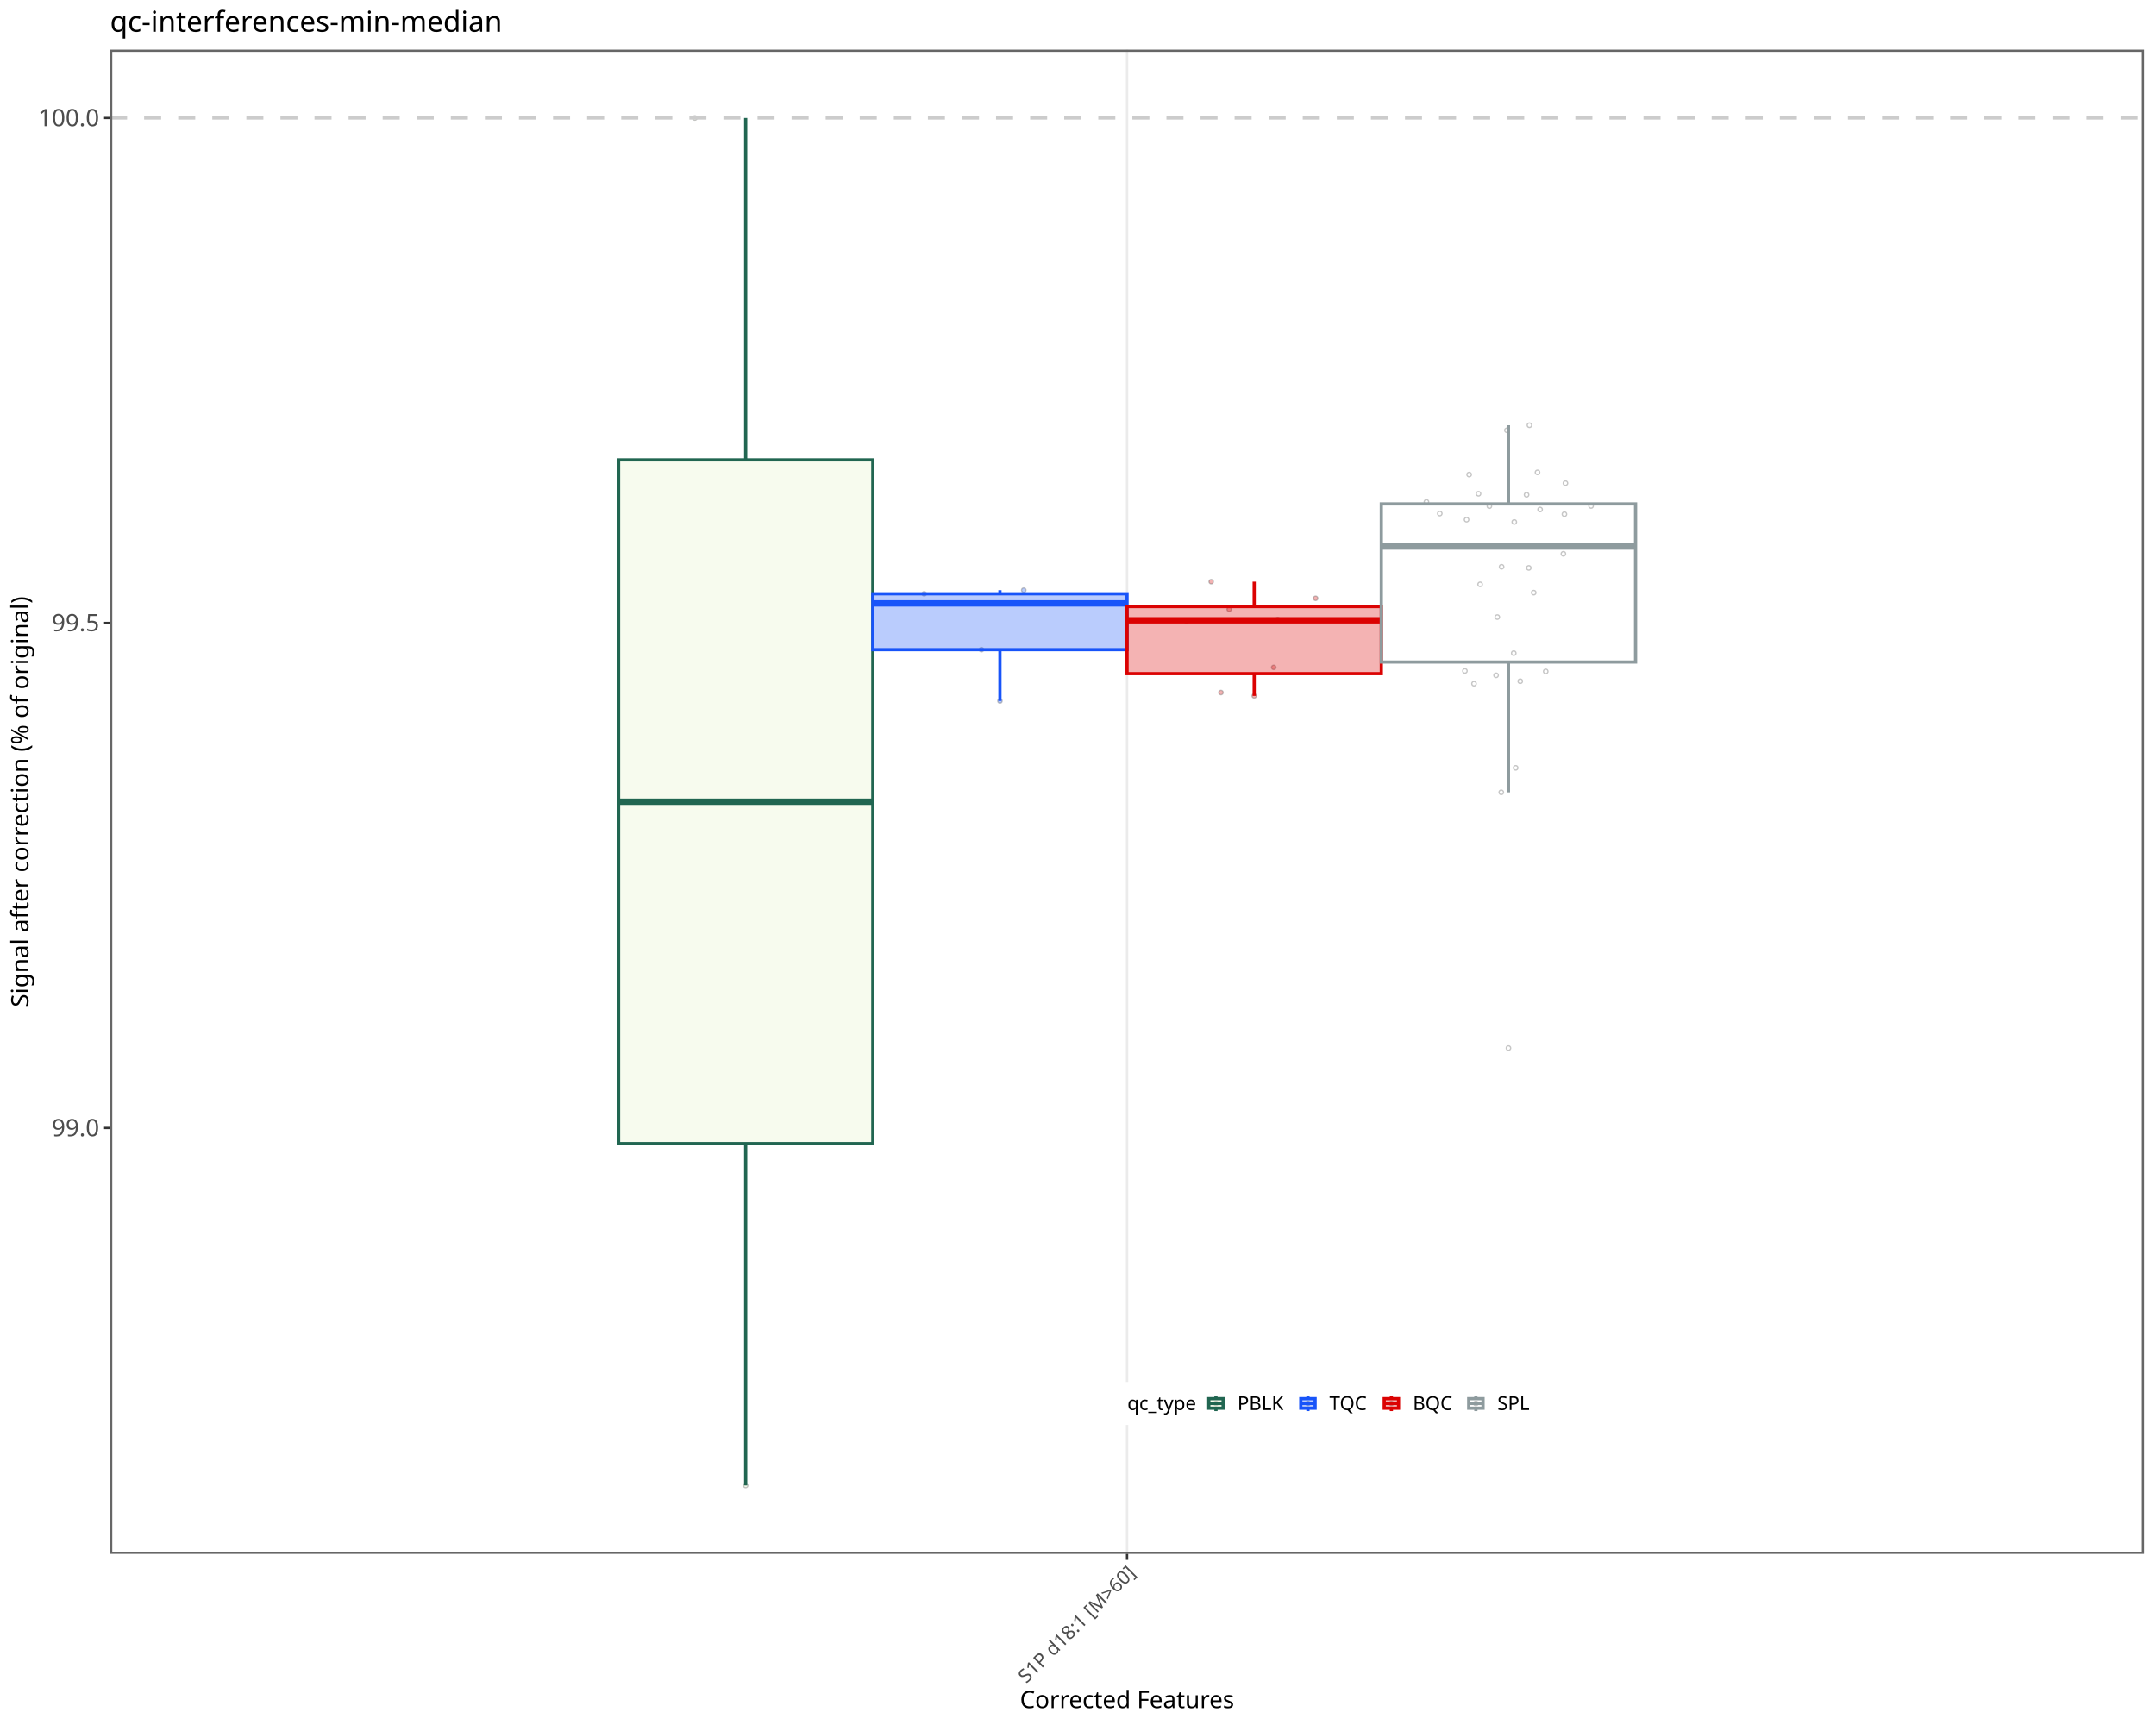
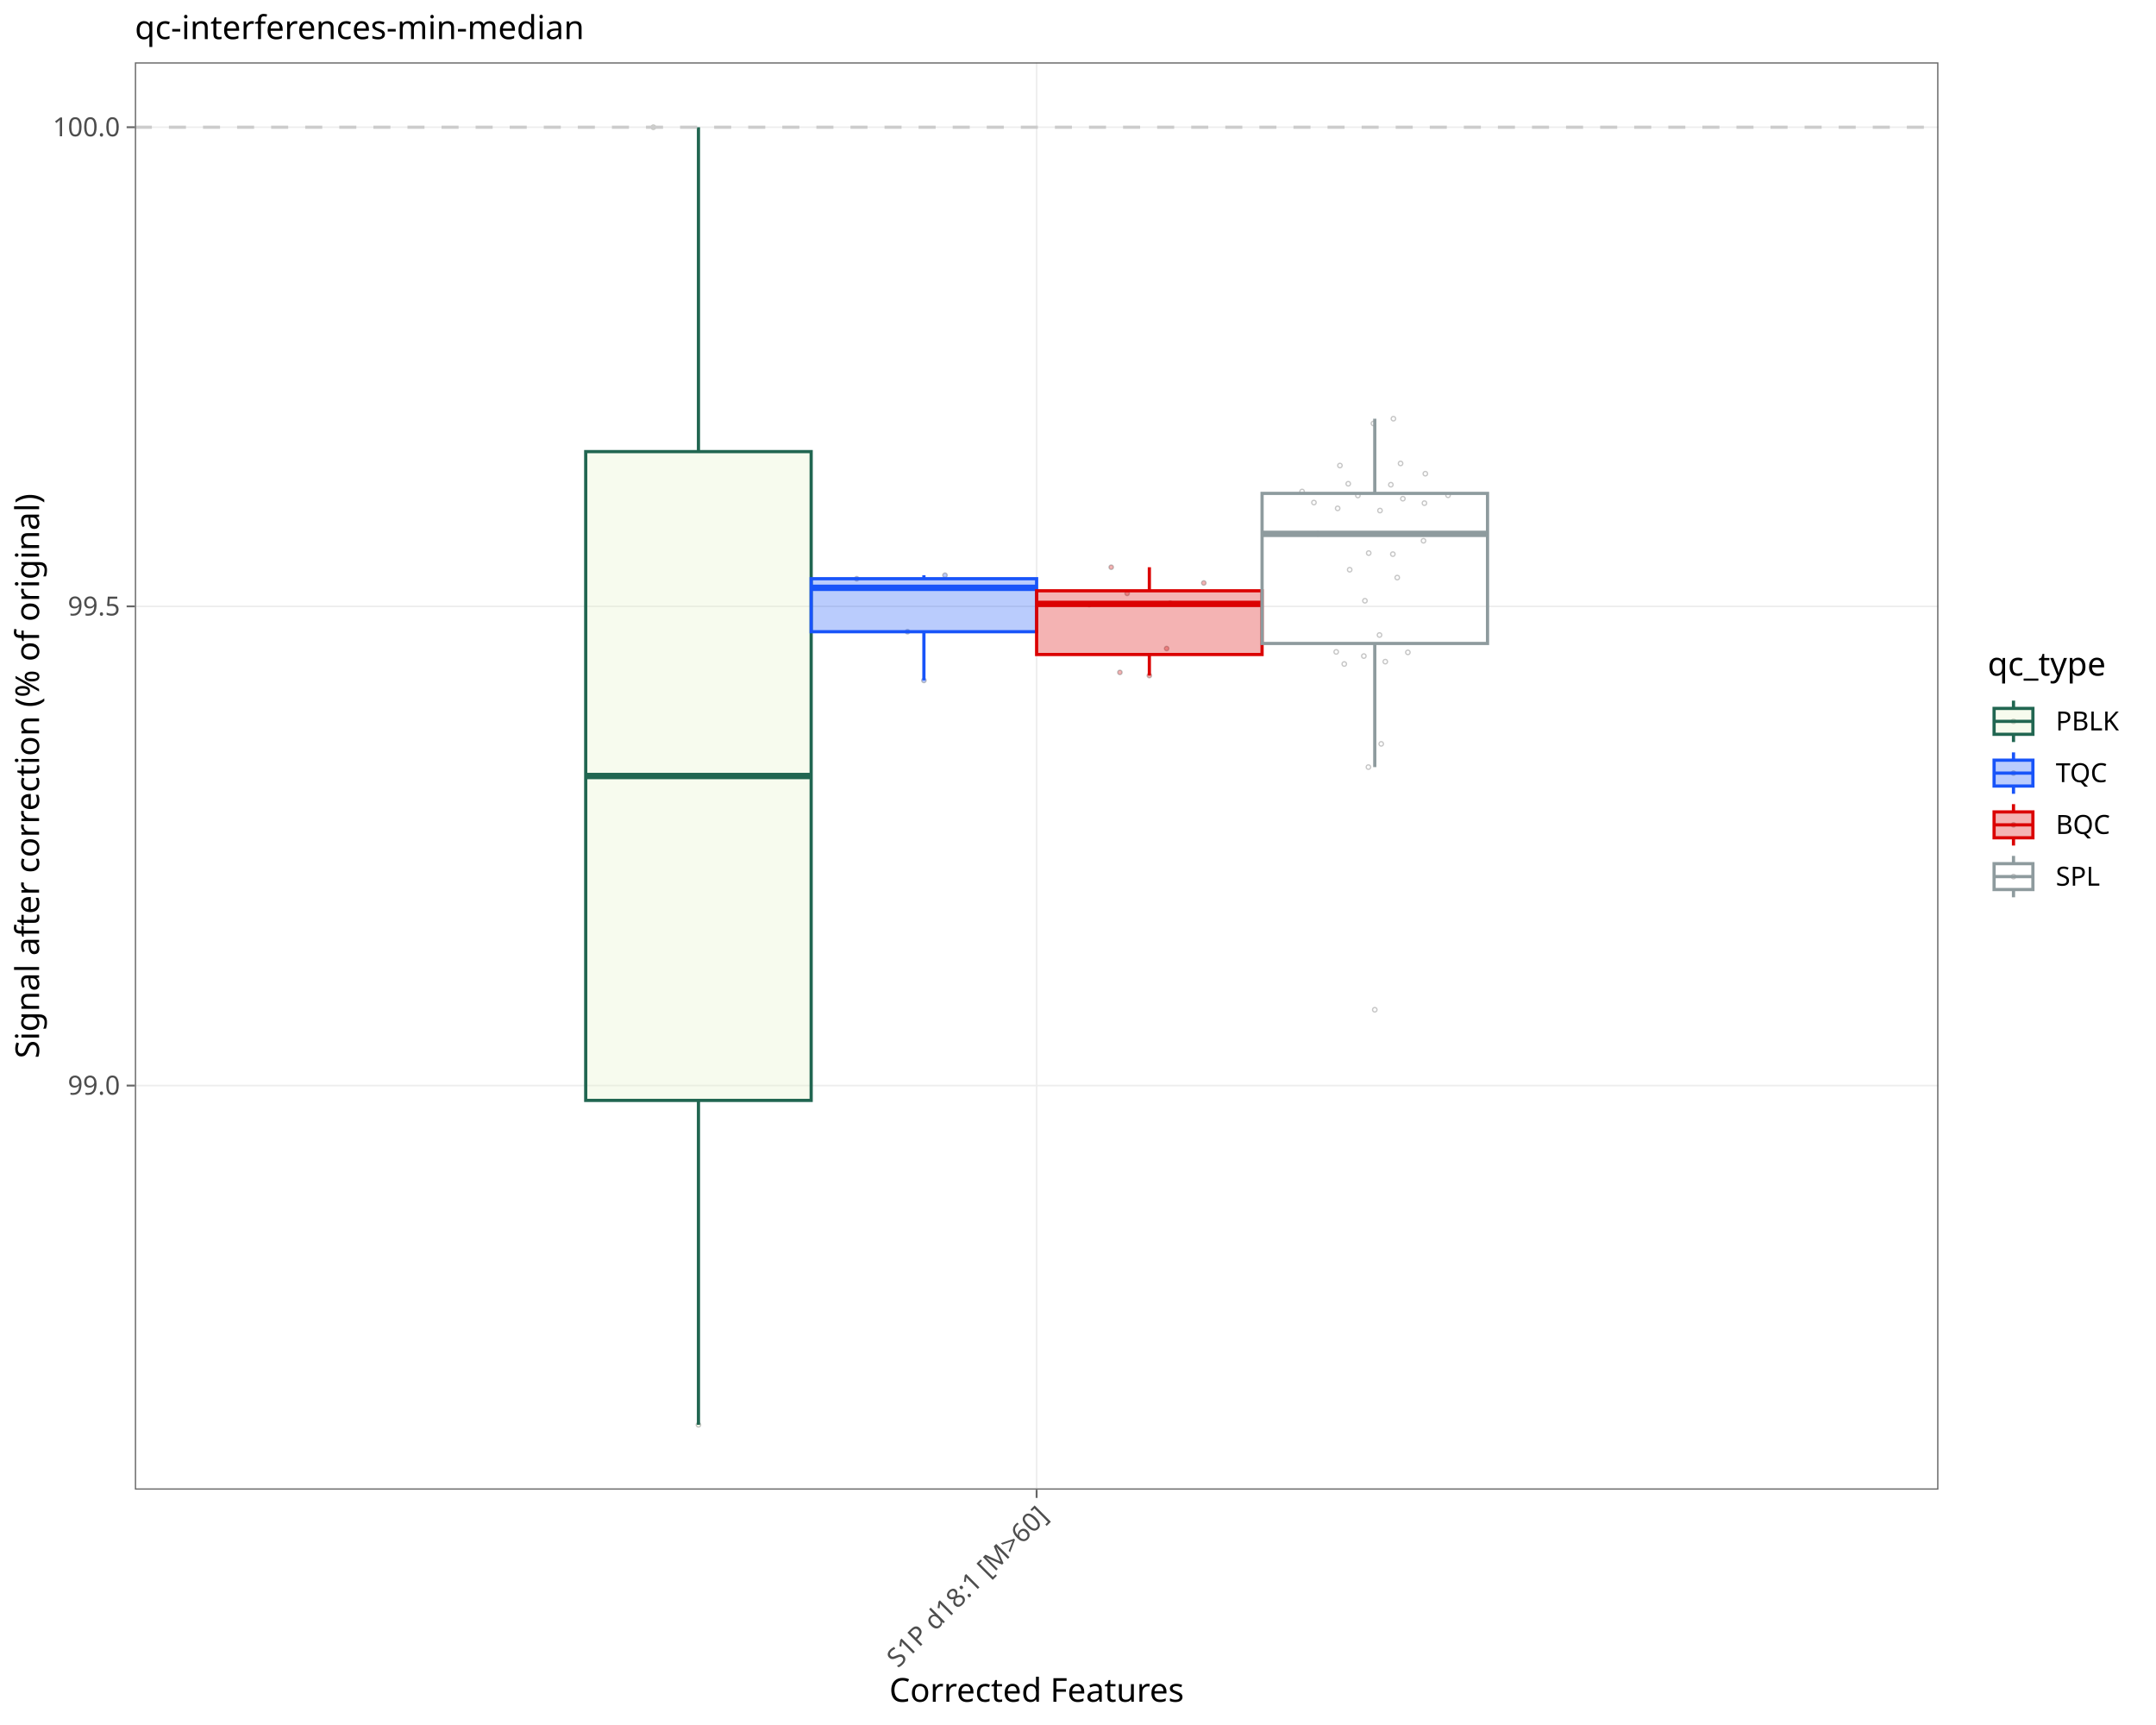
<svg xmlns="http://www.w3.org/2000/svg" class="svglite" data-engine-version="2.0" width="720.00pt" height="576.00pt" viewBox="0 0 720.00 576.00">
  <defs>
    <style type="text/css">
    .svglite line, .svglite polyline, .svglite polygon, .svglite path, .svglite rect, .svglite circle {
      fill: none;
      stroke: #000000;
      stroke-linecap: round;
      stroke-linejoin: round;
      stroke-miterlimit: 10.00;
    }
  </style>
  </defs>
  <rect width="100%" height="100%" style="stroke: none; fill: #FFFFFF;" />
  <defs>
    <clipPath id="cpMC4wMHw3MjAuMDB8MC4wMHw1NzYuMDA=">
      <rect x="0.00" y="0.00" width="720.00" height="576.00" />
    </clipPath>
  </defs>
  <g clip-path="url(#cpMC4wMHw3MjAuMDB8MC4wMHw1NzYuMDA=)">
-     <rect x="0.00" y="0.00" width="720.00" height="576.00" style="stroke-width: 0.78; stroke: #FFFFFF; fill: #FFFFFF;" />
+     <rect x="0.00" y="0.00" width="720.00" height="576.00" style="stroke-width: 1.07; stroke: #FFFFFF; fill: #FFFFFF;" />
  </g>
  <defs>
-     <clipPath id="cpMzYuNzV8NzE2LjAxfDE2LjU3fDUxOC44Ng==">
-       <rect x="36.75" y="16.57" width="679.26" height="502.29" />
+     <clipPath id="cpNDUuMDN8NjQ3LjMzfDIwLjgxfDQ5Ny40Mw==">
+       <rect x="45.03" y="20.81" width="602.31" height="476.61" />
    </clipPath>
  </defs>
-   <g clip-path="url(#cpMzYuNzV8NzE2LjAxfDE2LjU3fDUxOC44Ng==)">
-     <rect x="36.75" y="16.57" width="679.26" height="502.29" style="stroke-width: 0.78; stroke: none; fill: #FFFFFF;" />
-     <polyline points="376.38,518.86 376.38,16.57 " style="stroke-width: 0.78; stroke: #EBEBEB; stroke-linecap: butt;" />
-     <circle cx="249.02" cy="496.02" r="0.75" style="stroke-width: 0.43; stroke: #404040; stroke-opacity: 0.30; fill: #E4F2C4; fill-opacity: 0.30;" />
-     <circle cx="232.04" cy="39.40" r="0.75" style="stroke-width: 0.43; stroke: #404040; stroke-opacity: 0.30; fill: #E4F2C4; fill-opacity: 0.30;" />
-     <circle cx="327.76" cy="216.94" r="0.75" style="stroke-width: 0.43; stroke: #404040; stroke-opacity: 0.30; fill: #1854F9; fill-opacity: 0.30;" />
-     <circle cx="308.63" cy="198.28" r="0.75" style="stroke-width: 0.43; stroke: #404040; stroke-opacity: 0.30; fill: #1854F9; fill-opacity: 0.30;" />
-     <circle cx="348.70" cy="201.49" r="0.75" style="stroke-width: 0.43; stroke: #404040; stroke-opacity: 0.30; fill: #1854F9; fill-opacity: 0.30;" />
-     <circle cx="341.88" cy="197.06" r="0.75" style="stroke-width: 0.43; stroke: #404040; stroke-opacity: 0.30; fill: #1854F9; fill-opacity: 0.30;" />
-     <circle cx="333.93" cy="234.07" r="0.75" style="stroke-width: 0.43; stroke: #404040; stroke-opacity: 0.30; fill: #1854F9; fill-opacity: 0.30;" />
-     <circle cx="396.22" cy="207.39" r="0.75" style="stroke-width: 0.43; stroke: #404040; stroke-opacity: 0.30; fill: #DB0202; fill-opacity: 0.30;" />
-     <circle cx="410.48" cy="203.45" r="0.75" style="stroke-width: 0.43; stroke: #404040; stroke-opacity: 0.30; fill: #DB0202; fill-opacity: 0.30;" />
-     <circle cx="439.35" cy="199.78" r="0.75" style="stroke-width: 0.43; stroke: #404040; stroke-opacity: 0.30; fill: #DB0202; fill-opacity: 0.30;" />
-     <circle cx="425.35" cy="222.85" r="0.75" style="stroke-width: 0.43; stroke: #404040; stroke-opacity: 0.30; fill: #DB0202; fill-opacity: 0.30;" />
-     <circle cx="404.48" cy="194.23" r="0.75" style="stroke-width: 0.43; stroke: #404040; stroke-opacity: 0.30; fill: #DB0202; fill-opacity: 0.30;" />
-     <circle cx="426.69" cy="206.88" r="0.75" style="stroke-width: 0.43; stroke: #404040; stroke-opacity: 0.30; fill: #DB0202; fill-opacity: 0.30;" />
-     <circle cx="407.74" cy="231.25" r="0.75" style="stroke-width: 0.43; stroke: #404040; stroke-opacity: 0.30; fill: #DB0202; fill-opacity: 0.30;" />
-     <circle cx="418.84" cy="232.38" r="0.75" style="stroke-width: 0.43; stroke: #404040; stroke-opacity: 0.30; fill: #DB0202; fill-opacity: 0.30;" />
-     <circle cx="516.20" cy="224.20" r="0.75" style="stroke-width: 0.43; stroke: #404040; stroke-opacity: 0.30;" />
-     <circle cx="522.44" cy="171.69" r="0.75" style="stroke-width: 0.43; stroke: #404040; stroke-opacity: 0.30;" />
-     <circle cx="489.21" cy="224.04" r="0.75" style="stroke-width: 0.43; stroke: #404040; stroke-opacity: 0.30;" />
-     <circle cx="501.35" cy="264.57" r="0.75" style="stroke-width: 0.43; stroke: #404040; stroke-opacity: 0.30;" />
-     <circle cx="510.76" cy="141.98" r="0.75" style="stroke-width: 0.43; stroke: #404040; stroke-opacity: 0.30;" />
-     <circle cx="503.23" cy="143.66" r="0.75" style="stroke-width: 0.43; stroke: #404040; stroke-opacity: 0.30;" />
-     <circle cx="505.52" cy="218.10" r="0.75" style="stroke-width: 0.43; stroke: #404040; stroke-opacity: 0.30;" />
-     <circle cx="494.29" cy="195.12" r="0.75" style="stroke-width: 0.43; stroke: #404040; stroke-opacity: 0.30;" />
-     <circle cx="509.80" cy="165.21" r="0.75" style="stroke-width: 0.43; stroke: #404040; stroke-opacity: 0.30;" />
-     <circle cx="476.36" cy="167.58" r="0.75" style="stroke-width: 0.43; stroke: #404040; stroke-opacity: 0.30;" />
-     <circle cx="503.75" cy="349.97" r="0.75" style="stroke-width: 0.43; stroke: #404040; stroke-opacity: 0.30;" />
-     <circle cx="505.70" cy="174.30" r="0.75" style="stroke-width: 0.43; stroke: #404040; stroke-opacity: 0.30;" />
-     <circle cx="493.75" cy="164.87" r="0.75" style="stroke-width: 0.43; stroke: #404040; stroke-opacity: 0.30;" />
-     <circle cx="500.03" cy="206.05" r="0.75" style="stroke-width: 0.43; stroke: #404040; stroke-opacity: 0.30;" />
-     <circle cx="492.25" cy="228.30" r="0.75" style="stroke-width: 0.43; stroke: #404040; stroke-opacity: 0.30;" />
-     <circle cx="512.19" cy="197.89" r="0.75" style="stroke-width: 0.43; stroke: #404040; stroke-opacity: 0.30;" />
-     <circle cx="507.69" cy="227.47" r="0.75" style="stroke-width: 0.43; stroke: #404040; stroke-opacity: 0.30;" />
-     <circle cx="490.62" cy="158.46" r="0.75" style="stroke-width: 0.43; stroke: #404040; stroke-opacity: 0.30;" />
-     <circle cx="531.34" cy="168.94" r="0.75" style="stroke-width: 0.43; stroke: #404040; stroke-opacity: 0.30;" />
-     <circle cx="482.28" cy="182.49" r="0.75" style="stroke-width: 0.43; stroke: #404040; stroke-opacity: 0.30;" />
-     <circle cx="501.46" cy="189.26" r="0.75" style="stroke-width: 0.43; stroke: #404040; stroke-opacity: 0.30;" />
-     <circle cx="489.76" cy="173.53" r="0.75" style="stroke-width: 0.43; stroke: #404040; stroke-opacity: 0.30;" />
-     <circle cx="522.09" cy="184.93" r="0.75" style="stroke-width: 0.43; stroke: #404040; stroke-opacity: 0.30;" />
-     <circle cx="522.78" cy="161.33" r="0.75" style="stroke-width: 0.43; stroke: #404040; stroke-opacity: 0.30;" />
-     <circle cx="506.16" cy="256.40" r="0.75" style="stroke-width: 0.43; stroke: #404040; stroke-opacity: 0.30;" />
-     <circle cx="514.32" cy="170.13" r="0.75" style="stroke-width: 0.43; stroke: #404040; stroke-opacity: 0.30;" />
-     <circle cx="510.54" cy="189.63" r="0.75" style="stroke-width: 0.43; stroke: #404040; stroke-opacity: 0.30;" />
-     <circle cx="499.62" cy="225.50" r="0.75" style="stroke-width: 0.43; stroke: #404040; stroke-opacity: 0.30;" />
-     <circle cx="497.38" cy="169.00" r="0.75" style="stroke-width: 0.43; stroke: #404040; stroke-opacity: 0.30;" />
-     <circle cx="513.45" cy="157.72" r="0.75" style="stroke-width: 0.43; stroke: #404040; stroke-opacity: 0.30;" />
-     <circle cx="480.82" cy="171.48" r="0.75" style="stroke-width: 0.43; stroke: #404040; stroke-opacity: 0.30;" />
-     <line x1="249.02" y1="153.56" x2="249.02" y2="39.40" style="stroke-width: 1.07; stroke: #216651; stroke-linecap: butt;" />
-     <line x1="249.02" y1="381.87" x2="249.02" y2="496.02" style="stroke-width: 1.07; stroke: #216651; stroke-linecap: butt;" />
-     <polygon points="206.57,153.56 206.57,381.87 291.48,381.87 291.48,153.56 206.57,153.56 " style="stroke-width: 1.07; stroke: #216651; stroke-linecap: butt; stroke-linejoin: miter; fill: #E4F2C4; fill-opacity: 0.30;" />
-     <line x1="206.57" y1="267.71" x2="291.48" y2="267.71" style="stroke-width: 2.13; stroke: #216651; stroke-linecap: butt; stroke-linejoin: miter;" />
-     <line x1="333.93" y1="198.28" x2="333.93" y2="197.06" style="stroke-width: 1.07; stroke: #1854F9; stroke-linecap: butt;" />
-     <line x1="333.93" y1="216.94" x2="333.93" y2="234.07" style="stroke-width: 1.07; stroke: #1854F9; stroke-linecap: butt;" />
-     <polygon points="291.48,198.28 291.48,216.94 376.38,216.94 376.38,198.28 291.48,198.28 " style="stroke-width: 1.07; stroke: #1854F9; stroke-linecap: butt; stroke-linejoin: miter; fill: #1854F9; fill-opacity: 0.30;" />
-     <line x1="291.48" y1="201.49" x2="376.38" y2="201.49" style="stroke-width: 2.13; stroke: #1854F9; stroke-linecap: butt; stroke-linejoin: miter;" />
-     <line x1="418.84" y1="202.54" x2="418.84" y2="194.23" style="stroke-width: 1.07; stroke: #DB0202; stroke-linecap: butt;" />
-     <line x1="418.84" y1="224.95" x2="418.84" y2="232.38" style="stroke-width: 1.07; stroke: #DB0202; stroke-linecap: butt;" />
-     <polygon points="376.38,202.54 376.38,224.95 461.29,224.95 461.29,202.54 376.38,202.54 " style="stroke-width: 1.07; stroke: #DB0202; stroke-linecap: butt; stroke-linejoin: miter; fill: #DB0202; fill-opacity: 0.30;" />
-     <line x1="376.38" y1="207.13" x2="461.29" y2="207.13" style="stroke-width: 2.13; stroke: #DB0202; stroke-linecap: butt; stroke-linejoin: miter;" />
-     <line x1="503.75" y1="168.26" x2="503.75" y2="141.98" style="stroke-width: 1.07; stroke: #8E9B9E; stroke-linecap: butt;" />
-     <line x1="503.75" y1="221.07" x2="503.75" y2="264.57" style="stroke-width: 1.07; stroke: #8E9B9E; stroke-linecap: butt;" />
-     <polygon points="461.29,168.26 461.29,221.07 546.20,221.07 546.20,168.26 461.29,168.26 " style="stroke-width: 1.07; stroke: #8E9B9E; stroke-linecap: butt; stroke-linejoin: miter; fill: none;" />
-     <line x1="461.29" y1="182.49" x2="546.20" y2="182.49" style="stroke-width: 2.13; stroke: #8E9B9E; stroke-linecap: butt; stroke-linejoin: miter;" />
-     <line x1="36.75" y1="39.40" x2="716.01" y2="39.40" style="stroke-width: 1.07; stroke: #CCCCCC; stroke-dasharray: 5.69,5.69; stroke-linecap: butt;" />
-     <rect x="36.75" y="16.57" width="679.26" height="502.29" style="stroke-width: 1.49; stroke: #666666;" />
+   <g clip-path="url(#cpNDUuMDN8NjQ3LjMzfDIwLjgxfDQ5Ny40Mw==)">
+     <rect x="45.03" y="20.81" width="602.31" height="476.61" style="stroke-width: 1.07; stroke: none; fill: #FFFFFF;" />
+     <polyline points="45.03,362.48 647.33,362.48 " style="stroke-width: 0.53; stroke: #EDEDED; stroke-linecap: butt;" />
+     <polyline points="45.03,202.48 647.33,202.48 " style="stroke-width: 0.53; stroke: #EDEDED; stroke-linecap: butt;" />
+     <polyline points="45.03,42.48 647.33,42.48 " style="stroke-width: 0.53; stroke: #EDEDED; stroke-linecap: butt;" />
+     <polyline points="346.18,497.43 346.18,20.81 " style="stroke-width: 0.53; stroke: #EDEDED; stroke-linecap: butt;" />
+     <circle cx="233.25" cy="475.76" r="0.75" style="stroke-width: 0.43; stroke: #404040; stroke-opacity: 0.30; fill: #E4F2C4; fill-opacity: 0.30;" />
+     <circle cx="218.19" cy="42.48" r="0.75" style="stroke-width: 0.43; stroke: #404040; stroke-opacity: 0.30; fill: #E4F2C4; fill-opacity: 0.30;" />
+     <circle cx="303.06" cy="210.94" r="0.75" style="stroke-width: 0.43; stroke: #404040; stroke-opacity: 0.30; fill: #1854F9; fill-opacity: 0.30;" />
+     <circle cx="286.10" cy="193.24" r="0.75" style="stroke-width: 0.43; stroke: #404040; stroke-opacity: 0.30; fill: #1854F9; fill-opacity: 0.30;" />
+     <circle cx="321.64" cy="196.28" r="0.75" style="stroke-width: 0.43; stroke: #404040; stroke-opacity: 0.30; fill: #1854F9; fill-opacity: 0.30;" />
+     <circle cx="315.58" cy="192.07" r="0.75" style="stroke-width: 0.43; stroke: #404040; stroke-opacity: 0.30; fill: #1854F9; fill-opacity: 0.30;" />
+     <circle cx="308.54" cy="227.20" r="0.75" style="stroke-width: 0.43; stroke: #404040; stroke-opacity: 0.30; fill: #1854F9; fill-opacity: 0.30;" />
+     <circle cx="363.77" cy="201.88" r="0.75" style="stroke-width: 0.43; stroke: #404040; stroke-opacity: 0.30; fill: #DB0202; fill-opacity: 0.30;" />
+     <circle cx="376.41" cy="198.15" r="0.75" style="stroke-width: 0.43; stroke: #404040; stroke-opacity: 0.30; fill: #DB0202; fill-opacity: 0.30;" />
+     <circle cx="402.01" cy="194.66" r="0.75" style="stroke-width: 0.43; stroke: #404040; stroke-opacity: 0.30; fill: #DB0202; fill-opacity: 0.30;" />
+     <circle cx="389.60" cy="216.55" r="0.75" style="stroke-width: 0.43; stroke: #404040; stroke-opacity: 0.30; fill: #DB0202; fill-opacity: 0.30;" />
+     <circle cx="371.09" cy="189.40" r="0.75" style="stroke-width: 0.43; stroke: #404040; stroke-opacity: 0.30; fill: #DB0202; fill-opacity: 0.30;" />
+     <circle cx="390.79" cy="201.40" r="0.75" style="stroke-width: 0.43; stroke: #404040; stroke-opacity: 0.30; fill: #DB0202; fill-opacity: 0.30;" />
+     <circle cx="373.99" cy="224.52" r="0.75" style="stroke-width: 0.43; stroke: #404040; stroke-opacity: 0.30; fill: #DB0202; fill-opacity: 0.30;" />
+     <circle cx="383.83" cy="225.59" r="0.75" style="stroke-width: 0.43; stroke: #404040; stroke-opacity: 0.30; fill: #DB0202; fill-opacity: 0.30;" />
+     <circle cx="470.16" cy="217.83" r="0.75" style="stroke-width: 0.43; stroke: #404040; stroke-opacity: 0.30;" />
+     <circle cx="475.69" cy="168.01" r="0.75" style="stroke-width: 0.43; stroke: #404040; stroke-opacity: 0.30;" />
+     <circle cx="446.23" cy="217.68" r="0.75" style="stroke-width: 0.43; stroke: #404040; stroke-opacity: 0.30;" />
+     <circle cx="456.99" cy="256.14" r="0.75" style="stroke-width: 0.43; stroke: #404040; stroke-opacity: 0.30;" />
+     <circle cx="465.34" cy="139.81" r="0.75" style="stroke-width: 0.43; stroke: #404040; stroke-opacity: 0.30;" />
+     <circle cx="458.65" cy="141.40" r="0.75" style="stroke-width: 0.43; stroke: #404040; stroke-opacity: 0.30;" />
+     <circle cx="460.69" cy="212.04" r="0.75" style="stroke-width: 0.43; stroke: #404040; stroke-opacity: 0.30;" />
+     <circle cx="450.73" cy="190.24" r="0.75" style="stroke-width: 0.43; stroke: #404040; stroke-opacity: 0.30;" />
+     <circle cx="464.48" cy="161.85" r="0.75" style="stroke-width: 0.43; stroke: #404040; stroke-opacity: 0.30;" />
+     <circle cx="434.83" cy="164.11" r="0.75" style="stroke-width: 0.43; stroke: #404040; stroke-opacity: 0.30;" />
+     <circle cx="459.11" cy="337.17" r="0.75" style="stroke-width: 0.43; stroke: #404040; stroke-opacity: 0.30;" />
+     <circle cx="460.85" cy="170.48" r="0.75" style="stroke-width: 0.43; stroke: #404040; stroke-opacity: 0.30;" />
+     <circle cx="450.25" cy="161.53" r="0.75" style="stroke-width: 0.43; stroke: #404040; stroke-opacity: 0.30;" />
+     <circle cx="455.82" cy="200.60" r="0.75" style="stroke-width: 0.43; stroke: #404040; stroke-opacity: 0.30;" />
+     <circle cx="448.92" cy="221.72" r="0.75" style="stroke-width: 0.43; stroke: #404040; stroke-opacity: 0.30;" />
+     <circle cx="466.61" cy="192.86" r="0.75" style="stroke-width: 0.43; stroke: #404040; stroke-opacity: 0.30;" />
+     <circle cx="462.62" cy="220.93" r="0.75" style="stroke-width: 0.43; stroke: #404040; stroke-opacity: 0.30;" />
+     <circle cx="447.47" cy="155.45" r="0.75" style="stroke-width: 0.43; stroke: #404040; stroke-opacity: 0.30;" />
+     <circle cx="483.58" cy="165.39" r="0.75" style="stroke-width: 0.43; stroke: #404040; stroke-opacity: 0.30;" />
+     <circle cx="440.08" cy="178.26" r="0.75" style="stroke-width: 0.43; stroke: #404040; stroke-opacity: 0.30;" />
+     <circle cx="457.08" cy="184.68" r="0.75" style="stroke-width: 0.43; stroke: #404040; stroke-opacity: 0.30;" />
+     <circle cx="446.71" cy="169.75" r="0.75" style="stroke-width: 0.43; stroke: #404040; stroke-opacity: 0.30;" />
+     <circle cx="475.38" cy="180.57" r="0.75" style="stroke-width: 0.43; stroke: #404040; stroke-opacity: 0.30;" />
+     <circle cx="475.99" cy="158.17" r="0.75" style="stroke-width: 0.43; stroke: #404040; stroke-opacity: 0.30;" />
+     <circle cx="461.26" cy="248.39" r="0.75" style="stroke-width: 0.43; stroke: #404040; stroke-opacity: 0.30;" />
+     <circle cx="468.49" cy="166.52" r="0.75" style="stroke-width: 0.43; stroke: #404040; stroke-opacity: 0.30;" />
+     <circle cx="465.14" cy="185.03" r="0.75" style="stroke-width: 0.43; stroke: #404040; stroke-opacity: 0.30;" />
+     <circle cx="455.46" cy="219.07" r="0.75" style="stroke-width: 0.43; stroke: #404040; stroke-opacity: 0.30;" />
+     <circle cx="453.47" cy="165.45" r="0.75" style="stroke-width: 0.43; stroke: #404040; stroke-opacity: 0.30;" />
+     <circle cx="467.72" cy="154.75" r="0.75" style="stroke-width: 0.43; stroke: #404040; stroke-opacity: 0.30;" />
+     <circle cx="438.79" cy="167.81" r="0.75" style="stroke-width: 0.43; stroke: #404040; stroke-opacity: 0.30;" />
+     <line x1="233.25" y1="150.80" x2="233.25" y2="42.48" style="stroke-width: 1.07; stroke: #216651; stroke-linecap: butt;" />
+     <line x1="233.25" y1="367.44" x2="233.25" y2="475.76" style="stroke-width: 1.07; stroke: #216651; stroke-linecap: butt;" />
+     <polygon points="195.60,150.80 195.60,367.44 270.89,367.44 270.89,150.80 195.60,150.80 " style="stroke-width: 1.07; stroke: #216651; stroke-linecap: butt; stroke-linejoin: miter; fill: #E4F2C4; fill-opacity: 0.30;" />
+     <line x1="195.60" y1="259.12" x2="270.89" y2="259.12" style="stroke-width: 2.13; stroke: #216651; stroke-linecap: butt; stroke-linejoin: miter;" />
+     <line x1="308.54" y1="193.24" x2="308.54" y2="192.07" style="stroke-width: 1.07; stroke: #1854F9; stroke-linecap: butt;" />
+     <line x1="308.54" y1="210.94" x2="308.54" y2="227.20" style="stroke-width: 1.07; stroke: #1854F9; stroke-linecap: butt;" />
+     <polygon points="270.89,193.24 270.89,210.94 346.18,210.94 346.18,193.24 270.89,193.24 " style="stroke-width: 1.07; stroke: #1854F9; stroke-linecap: butt; stroke-linejoin: miter; fill: #1854F9; fill-opacity: 0.30;" />
+     <line x1="270.89" y1="196.28" x2="346.18" y2="196.28" style="stroke-width: 2.13; stroke: #1854F9; stroke-linecap: butt; stroke-linejoin: miter;" />
+     <line x1="383.83" y1="197.27" x2="383.83" y2="189.40" style="stroke-width: 1.07; stroke: #DB0202; stroke-linecap: butt;" />
+     <line x1="383.83" y1="218.55" x2="383.83" y2="225.59" style="stroke-width: 1.07; stroke: #DB0202; stroke-linecap: butt;" />
+     <polygon points="346.18,197.27 346.18,218.55 421.47,218.55 421.47,197.27 346.18,197.27 " style="stroke-width: 1.07; stroke: #DB0202; stroke-linecap: butt; stroke-linejoin: miter; fill: #DB0202; fill-opacity: 0.30;" />
+     <line x1="346.18" y1="201.64" x2="421.47" y2="201.64" style="stroke-width: 2.13; stroke: #DB0202; stroke-linecap: butt; stroke-linejoin: miter;" />
+     <line x1="459.11" y1="164.75" x2="459.11" y2="139.81" style="stroke-width: 1.07; stroke: #8E9B9E; stroke-linecap: butt;" />
+     <line x1="459.11" y1="214.86" x2="459.11" y2="256.14" style="stroke-width: 1.07; stroke: #8E9B9E; stroke-linecap: butt;" />
+     <polygon points="421.47,164.75 421.47,214.86 496.76,214.86 496.76,164.75 421.47,164.75 " style="stroke-width: 1.07; stroke: #8E9B9E; stroke-linecap: butt; stroke-linejoin: miter; fill: none;" />
+     <line x1="421.47" y1="178.26" x2="496.76" y2="178.26" style="stroke-width: 2.13; stroke: #8E9B9E; stroke-linecap: butt; stroke-linejoin: miter;" />
+     <line x1="45.03" y1="42.48" x2="647.33" y2="42.48" style="stroke-width: 1.07; stroke: #CCCCCC; stroke-dasharray: 5.69,5.69; stroke-linecap: butt;" />
+     <rect x="45.03" y="20.81" width="602.31" height="476.61" style="stroke-width: 0.85; stroke: #666666;" />
  </g>
  <g clip-path="url(#cpMC4wMHw3MjAuMDB8MC4wMHw1NzYuMDA=)">
-     <text x="33.16" y="379.39" text-anchor="end" style="font-size: 8.00px; fill: #4D4D4D; font-family: sans;" textLength="15.57px" lengthAdjust="spacingAndGlyphs">99.0</text>
-     <text x="33.16" y="210.77" text-anchor="end" style="font-size: 8.00px; fill: #4D4D4D; font-family: sans;" textLength="15.57px" lengthAdjust="spacingAndGlyphs">99.5</text>
-     <text x="33.16" y="42.15" text-anchor="end" style="font-size: 8.00px; fill: #4D4D4D; font-family: sans;" textLength="20.02px" lengthAdjust="spacingAndGlyphs">100.0</text>
-     <polyline points="34.76,376.64 36.75,376.64 " style="stroke-width: 0.78; stroke: #333333; stroke-linecap: butt;" />
-     <polyline points="34.76,208.02 36.75,208.02 " style="stroke-width: 0.78; stroke: #333333; stroke-linecap: butt;" />
-     <polyline points="34.76,39.40 36.75,39.40 " style="stroke-width: 0.78; stroke: #333333; stroke-linecap: butt;" />
-     <polyline points="376.38,520.85 376.38,518.86 " style="stroke-width: 0.78; stroke: #333333; stroke-linecap: butt;" />
-     <text transform="translate(379.50,525.56) rotate(-45)" text-anchor="end" style="font-size: 6.40px; fill: #4D4D4D; font-family: sans;" textLength="51.42px" lengthAdjust="spacingAndGlyphs">S1P d18:1 [M&gt;60]</text>
-     <text x="376.38" y="570.35" text-anchor="middle" style="font-size: 8.00px; font-family: sans;" textLength="68.93px" lengthAdjust="spacingAndGlyphs">Corrected Features</text>
-     <text transform="translate(9.49,267.71) rotate(-90)" text-anchor="middle" style="font-size: 8.00px; font-family: sans;" textLength="129.39px" lengthAdjust="spacingAndGlyphs">Signal after correction (% of original)</text>
-     <rect x="372.49" y="461.45" width="143.63" height="14.35" style="stroke-width: 0.78; stroke: none; fill: #FFFFFF;" />
-     <text x="376.48" y="470.83" style="font-size: 6.40px; font-family: sans;" textLength="22.42px" lengthAdjust="spacingAndGlyphs">qc_type</text>
-     <rect x="402.88" y="465.44" width="6.38" height="6.38" style="stroke-width: 0.78; stroke: none; fill: #FFFFFF;" />
-     <circle cx="406.07" cy="468.63" r="0.75" style="stroke-width: 0.43; stroke: #404040; stroke-opacity: 0.30; fill: #E4F2C4; fill-opacity: 0.30;" />
-     <polyline points="406.07,471.18 406.07,470.22 " style="stroke-width: 1.07; stroke: #216651; stroke-linecap: butt; stroke-linejoin: miter;" />
-     <polyline points="406.07,467.03 406.07,466.08 " style="stroke-width: 1.07; stroke: #216651; stroke-linecap: butt; stroke-linejoin: miter;" />
-     <rect x="403.68" y="467.03" width="4.78" height="3.19" style="stroke-width: 1.07; stroke: #216651; stroke-linecap: butt; stroke-linejoin: miter; fill: #E4F2C4; fill-opacity: 0.30;" />
-     <polyline points="403.68,468.63 408.46,468.63 " style="stroke-width: 1.07; stroke: #216651; stroke-linecap: butt; stroke-linejoin: miter;" />
-     <polyline points="406.07,471.18 406.07,471.18 " style="stroke-width: 1.07; stroke: #216651; stroke-linecap: butt; stroke-linejoin: miter;" />
-     <polyline points="406.07,466.08 406.07,466.08 " style="stroke-width: 1.07; stroke: #216651; stroke-linecap: butt; stroke-linejoin: miter;" />
-     <rect x="433.60" y="465.44" width="6.38" height="6.38" style="stroke-width: 0.78; stroke: none; fill: #FFFFFF;" />
-     <circle cx="436.79" cy="468.63" r="0.75" style="stroke-width: 0.43; stroke: #404040; stroke-opacity: 0.30; fill: #1854F9; fill-opacity: 0.30;" />
-     <polyline points="436.79,471.18 436.79,470.22 " style="stroke-width: 1.07; stroke: #1854F9; stroke-linecap: butt; stroke-linejoin: miter;" />
-     <polyline points="436.79,467.03 436.79,466.08 " style="stroke-width: 1.07; stroke: #1854F9; stroke-linecap: butt; stroke-linejoin: miter;" />
-     <rect x="434.40" y="467.03" width="4.78" height="3.19" style="stroke-width: 1.07; stroke: #1854F9; stroke-linecap: butt; stroke-linejoin: miter; fill: #1854F9; fill-opacity: 0.30;" />
-     <polyline points="434.40,468.63 439.18,468.63 " style="stroke-width: 1.07; stroke: #1854F9; stroke-linecap: butt; stroke-linejoin: miter;" />
-     <polyline points="436.79,471.18 436.79,471.18 " style="stroke-width: 1.07; stroke: #1854F9; stroke-linecap: butt; stroke-linejoin: miter;" />
-     <polyline points="436.79,466.08 436.79,466.08 " style="stroke-width: 1.07; stroke: #1854F9; stroke-linecap: butt; stroke-linejoin: miter;" />
-     <rect x="461.46" y="465.44" width="6.38" height="6.38" style="stroke-width: 0.78; stroke: none; fill: #FFFFFF;" />
-     <circle cx="464.65" cy="468.63" r="0.75" style="stroke-width: 0.43; stroke: #404040; stroke-opacity: 0.30; fill: #DB0202; fill-opacity: 0.30;" />
-     <polyline points="464.65,471.18 464.65,470.22 " style="stroke-width: 1.07; stroke: #DB0202; stroke-linecap: butt; stroke-linejoin: miter;" />
-     <polyline points="464.65,467.03 464.65,466.08 " style="stroke-width: 1.07; stroke: #DB0202; stroke-linecap: butt; stroke-linejoin: miter;" />
-     <rect x="462.26" y="467.03" width="4.78" height="3.19" style="stroke-width: 1.07; stroke: #DB0202; stroke-linecap: butt; stroke-linejoin: miter; fill: #DB0202; fill-opacity: 0.30;" />
-     <polyline points="462.26,468.63 467.04,468.63 " style="stroke-width: 1.07; stroke: #DB0202; stroke-linecap: butt; stroke-linejoin: miter;" />
-     <polyline points="464.65,471.18 464.65,471.18 " style="stroke-width: 1.07; stroke: #DB0202; stroke-linecap: butt; stroke-linejoin: miter;" />
-     <polyline points="464.65,466.08 464.65,466.08 " style="stroke-width: 1.07; stroke: #DB0202; stroke-linecap: butt; stroke-linejoin: miter;" />
-     <rect x="489.68" y="465.44" width="6.38" height="6.38" style="stroke-width: 0.78; stroke: none; fill: #FFFFFF;" />
-     <circle cx="492.87" cy="468.63" r="0.75" style="stroke-width: 0.43; stroke: #404040; stroke-opacity: 0.30;" />
-     <polyline points="492.87,471.18 492.87,470.22 " style="stroke-width: 1.07; stroke: #8E9B9E; stroke-linecap: butt; stroke-linejoin: miter;" />
-     <polyline points="492.87,467.03 492.87,466.08 " style="stroke-width: 1.07; stroke: #8E9B9E; stroke-linecap: butt; stroke-linejoin: miter;" />
-     <rect x="490.48" y="467.03" width="4.78" height="3.19" style="stroke-width: 1.07; stroke: #8E9B9E; stroke-linecap: butt; stroke-linejoin: miter;" />
-     <polyline points="490.48,468.63 495.26,468.63 " style="stroke-width: 1.07; stroke: #8E9B9E; stroke-linecap: butt; stroke-linejoin: miter;" />
-     <polyline points="492.87,471.18 492.87,471.18 " style="stroke-width: 1.07; stroke: #8E9B9E; stroke-linecap: butt; stroke-linejoin: miter;" />
-     <polyline points="492.87,466.08 492.87,466.08 " style="stroke-width: 1.07; stroke: #8E9B9E; stroke-linecap: butt; stroke-linejoin: miter;" />
-     <text x="413.25" y="470.83" style="font-size: 6.40px; font-family: sans;" textLength="16.37px" lengthAdjust="spacingAndGlyphs">PBLK</text>
-     <text x="443.96" y="470.83" style="font-size: 6.40px; font-family: sans;" textLength="13.51px" lengthAdjust="spacingAndGlyphs">TQC</text>
-     <text x="471.82" y="470.83" style="font-size: 6.40px; font-family: sans;" textLength="13.87px" lengthAdjust="spacingAndGlyphs">BQC</text>
-     <text x="500.04" y="470.83" style="font-size: 6.40px; font-family: sans;" textLength="12.10px" lengthAdjust="spacingAndGlyphs">SPL</text>
-     <text x="36.75" y="10.59" style="font-size: 9.60px; font-family: sans;" textLength="122.20px" lengthAdjust="spacingAndGlyphs">qc-interferences-min-median</text>
+     <text x="40.10" y="365.51" text-anchor="end" style="font-size: 8.80px; fill: #4D4D4D; font-family: sans;" textLength="17.13px" lengthAdjust="spacingAndGlyphs">99.0</text>
+     <text x="40.10" y="205.51" text-anchor="end" style="font-size: 8.80px; fill: #4D4D4D; font-family: sans;" textLength="17.13px" lengthAdjust="spacingAndGlyphs">99.5</text>
+     <text x="40.10" y="45.51" text-anchor="end" style="font-size: 8.80px; fill: #4D4D4D; font-family: sans;" textLength="22.02px" lengthAdjust="spacingAndGlyphs">100.0</text>
+     <polyline points="42.29,362.48 45.03,362.48 " style="stroke-width: 0.64; stroke: #666666; stroke-linecap: butt;" />
+     <polyline points="42.29,202.48 45.03,202.48 " style="stroke-width: 0.64; stroke: #666666; stroke-linecap: butt;" />
+     <polyline points="42.29,42.48 45.03,42.48 " style="stroke-width: 0.64; stroke: #666666; stroke-linecap: butt;" />
+     <polyline points="346.18,500.17 346.18,497.43 " style="stroke-width: 0.64; stroke: #666666; stroke-linecap: butt;" />
+     <text transform="translate(350.46,506.64) rotate(-45)" text-anchor="end" style="font-size: 8.80px; fill: #4D4D4D; font-family: sans;" textLength="70.70px" lengthAdjust="spacingAndGlyphs">S1P d18:1 [M&gt;60]</text>
+     <text x="346.18" y="568.24" text-anchor="middle" style="font-size: 11.00px; font-family: sans;" textLength="94.78px" lengthAdjust="spacingAndGlyphs">Corrected Features</text>
+     <text transform="translate(13.05,259.12) rotate(-90)" text-anchor="middle" style="font-size: 11.00px; font-family: sans;" textLength="177.92px" lengthAdjust="spacingAndGlyphs">Signal after correction (% of original)</text>
+     <rect x="658.29" y="211.41" width="56.23" height="95.41" style="stroke-width: 1.07; stroke: none; fill: #FFFFFF;" />
+     <text x="663.77" y="225.60" style="font-size: 11.00px; font-family: sans;" textLength="38.54px" lengthAdjust="spacingAndGlyphs">qc_type</text>
+     <rect x="663.77" y="232.23" width="17.28" height="17.28" style="stroke-width: 1.07; stroke: none; fill: #FFFFFF;" />
+     <circle cx="672.41" cy="240.87" r="0.75" style="stroke-width: 0.43; stroke: #404040; stroke-opacity: 0.30; fill: #E4F2C4; fill-opacity: 0.30;" />
+     <polyline points="672.41,247.78 672.41,245.19 " style="stroke-width: 1.07; stroke: #216651; stroke-linecap: butt; stroke-linejoin: miter;" />
+     <polyline points="672.41,236.55 672.41,233.95 " style="stroke-width: 1.07; stroke: #216651; stroke-linecap: butt; stroke-linejoin: miter;" />
+     <rect x="665.93" y="236.55" width="12.96" height="8.64" style="stroke-width: 1.07; stroke: #216651; stroke-linecap: butt; stroke-linejoin: miter; fill: #E4F2C4; fill-opacity: 0.30;" />
+     <polyline points="665.93,240.87 678.89,240.87 " style="stroke-width: 1.07; stroke: #216651; stroke-linecap: butt; stroke-linejoin: miter;" />
+     <polyline points="672.41,247.78 672.41,247.78 " style="stroke-width: 1.07; stroke: #216651; stroke-linecap: butt; stroke-linejoin: miter;" />
+     <polyline points="672.41,233.95 672.41,233.95 " style="stroke-width: 1.07; stroke: #216651; stroke-linecap: butt; stroke-linejoin: miter;" />
+     <rect x="663.77" y="249.51" width="17.28" height="17.28" style="stroke-width: 1.07; stroke: none; fill: #FFFFFF;" />
+     <circle cx="672.41" cy="258.15" r="0.75" style="stroke-width: 0.43; stroke: #404040; stroke-opacity: 0.30; fill: #1854F9; fill-opacity: 0.30;" />
+     <polyline points="672.41,265.06 672.41,262.47 " style="stroke-width: 1.07; stroke: #1854F9; stroke-linecap: butt; stroke-linejoin: miter;" />
+     <polyline points="672.41,253.83 672.41,251.23 " style="stroke-width: 1.07; stroke: #1854F9; stroke-linecap: butt; stroke-linejoin: miter;" />
+     <rect x="665.93" y="253.83" width="12.96" height="8.64" style="stroke-width: 1.07; stroke: #1854F9; stroke-linecap: butt; stroke-linejoin: miter; fill: #1854F9; fill-opacity: 0.30;" />
+     <polyline points="665.93,258.15 678.89,258.15 " style="stroke-width: 1.07; stroke: #1854F9; stroke-linecap: butt; stroke-linejoin: miter;" />
+     <polyline points="672.41,265.06 672.41,265.06 " style="stroke-width: 1.07; stroke: #1854F9; stroke-linecap: butt; stroke-linejoin: miter;" />
+     <polyline points="672.41,251.23 672.41,251.23 " style="stroke-width: 1.07; stroke: #1854F9; stroke-linecap: butt; stroke-linejoin: miter;" />
+     <rect x="663.77" y="266.79" width="17.28" height="17.28" style="stroke-width: 1.07; stroke: none; fill: #FFFFFF;" />
+     <circle cx="672.41" cy="275.43" r="0.75" style="stroke-width: 0.43; stroke: #404040; stroke-opacity: 0.30; fill: #DB0202; fill-opacity: 0.30;" />
+     <polyline points="672.41,282.34 672.41,279.75 " style="stroke-width: 1.07; stroke: #DB0202; stroke-linecap: butt; stroke-linejoin: miter;" />
+     <polyline points="672.41,271.11 672.41,268.51 " style="stroke-width: 1.07; stroke: #DB0202; stroke-linecap: butt; stroke-linejoin: miter;" />
+     <rect x="665.93" y="271.11" width="12.96" height="8.64" style="stroke-width: 1.07; stroke: #DB0202; stroke-linecap: butt; stroke-linejoin: miter; fill: #DB0202; fill-opacity: 0.30;" />
+     <polyline points="665.93,275.43 678.89,275.43 " style="stroke-width: 1.07; stroke: #DB0202; stroke-linecap: butt; stroke-linejoin: miter;" />
+     <polyline points="672.41,282.34 672.41,282.34 " style="stroke-width: 1.07; stroke: #DB0202; stroke-linecap: butt; stroke-linejoin: miter;" />
+     <polyline points="672.41,268.51 672.41,268.51 " style="stroke-width: 1.07; stroke: #DB0202; stroke-linecap: butt; stroke-linejoin: miter;" />
+     <rect x="663.77" y="284.07" width="17.28" height="17.28" style="stroke-width: 1.07; stroke: none; fill: #FFFFFF;" />
+     <circle cx="672.41" cy="292.71" r="0.75" style="stroke-width: 0.43; stroke: #404040; stroke-opacity: 0.30;" />
+     <polyline points="672.41,299.62 672.41,297.03 " style="stroke-width: 1.07; stroke: #8E9B9E; stroke-linecap: butt; stroke-linejoin: miter;" />
+     <polyline points="672.41,288.39 672.41,285.79 " style="stroke-width: 1.07; stroke: #8E9B9E; stroke-linecap: butt; stroke-linejoin: miter;" />
+     <rect x="665.93" y="288.39" width="12.96" height="8.64" style="stroke-width: 1.07; stroke: #8E9B9E; stroke-linecap: butt; stroke-linejoin: miter;" />
+     <polyline points="665.93,292.71 678.89,292.71 " style="stroke-width: 1.07; stroke: #8E9B9E; stroke-linecap: butt; stroke-linejoin: miter;" />
+     <polyline points="672.41,299.62 672.41,299.62 " style="stroke-width: 1.07; stroke: #8E9B9E; stroke-linecap: butt; stroke-linejoin: miter;" />
+     <polyline points="672.41,285.79 672.41,285.79 " style="stroke-width: 1.07; stroke: #8E9B9E; stroke-linecap: butt; stroke-linejoin: miter;" />
+     <text x="686.53" y="243.89" style="font-size: 8.80px; font-family: sans;" textLength="22.51px" lengthAdjust="spacingAndGlyphs">PBLK</text>
+     <text x="686.53" y="261.17" style="font-size: 8.80px; font-family: sans;" textLength="18.58px" lengthAdjust="spacingAndGlyphs">TQC</text>
+     <text x="686.53" y="278.45" style="font-size: 8.80px; font-family: sans;" textLength="19.08px" lengthAdjust="spacingAndGlyphs">BQC</text>
+     <text x="686.53" y="295.73" style="font-size: 8.80px; font-family: sans;" textLength="16.64px" lengthAdjust="spacingAndGlyphs">SPL</text>
+     <text x="45.03" y="13.05" style="font-size: 11.00px; font-family: sans;" textLength="140.02px" lengthAdjust="spacingAndGlyphs">qc-interferences-min-median</text>
  </g>
</svg>
